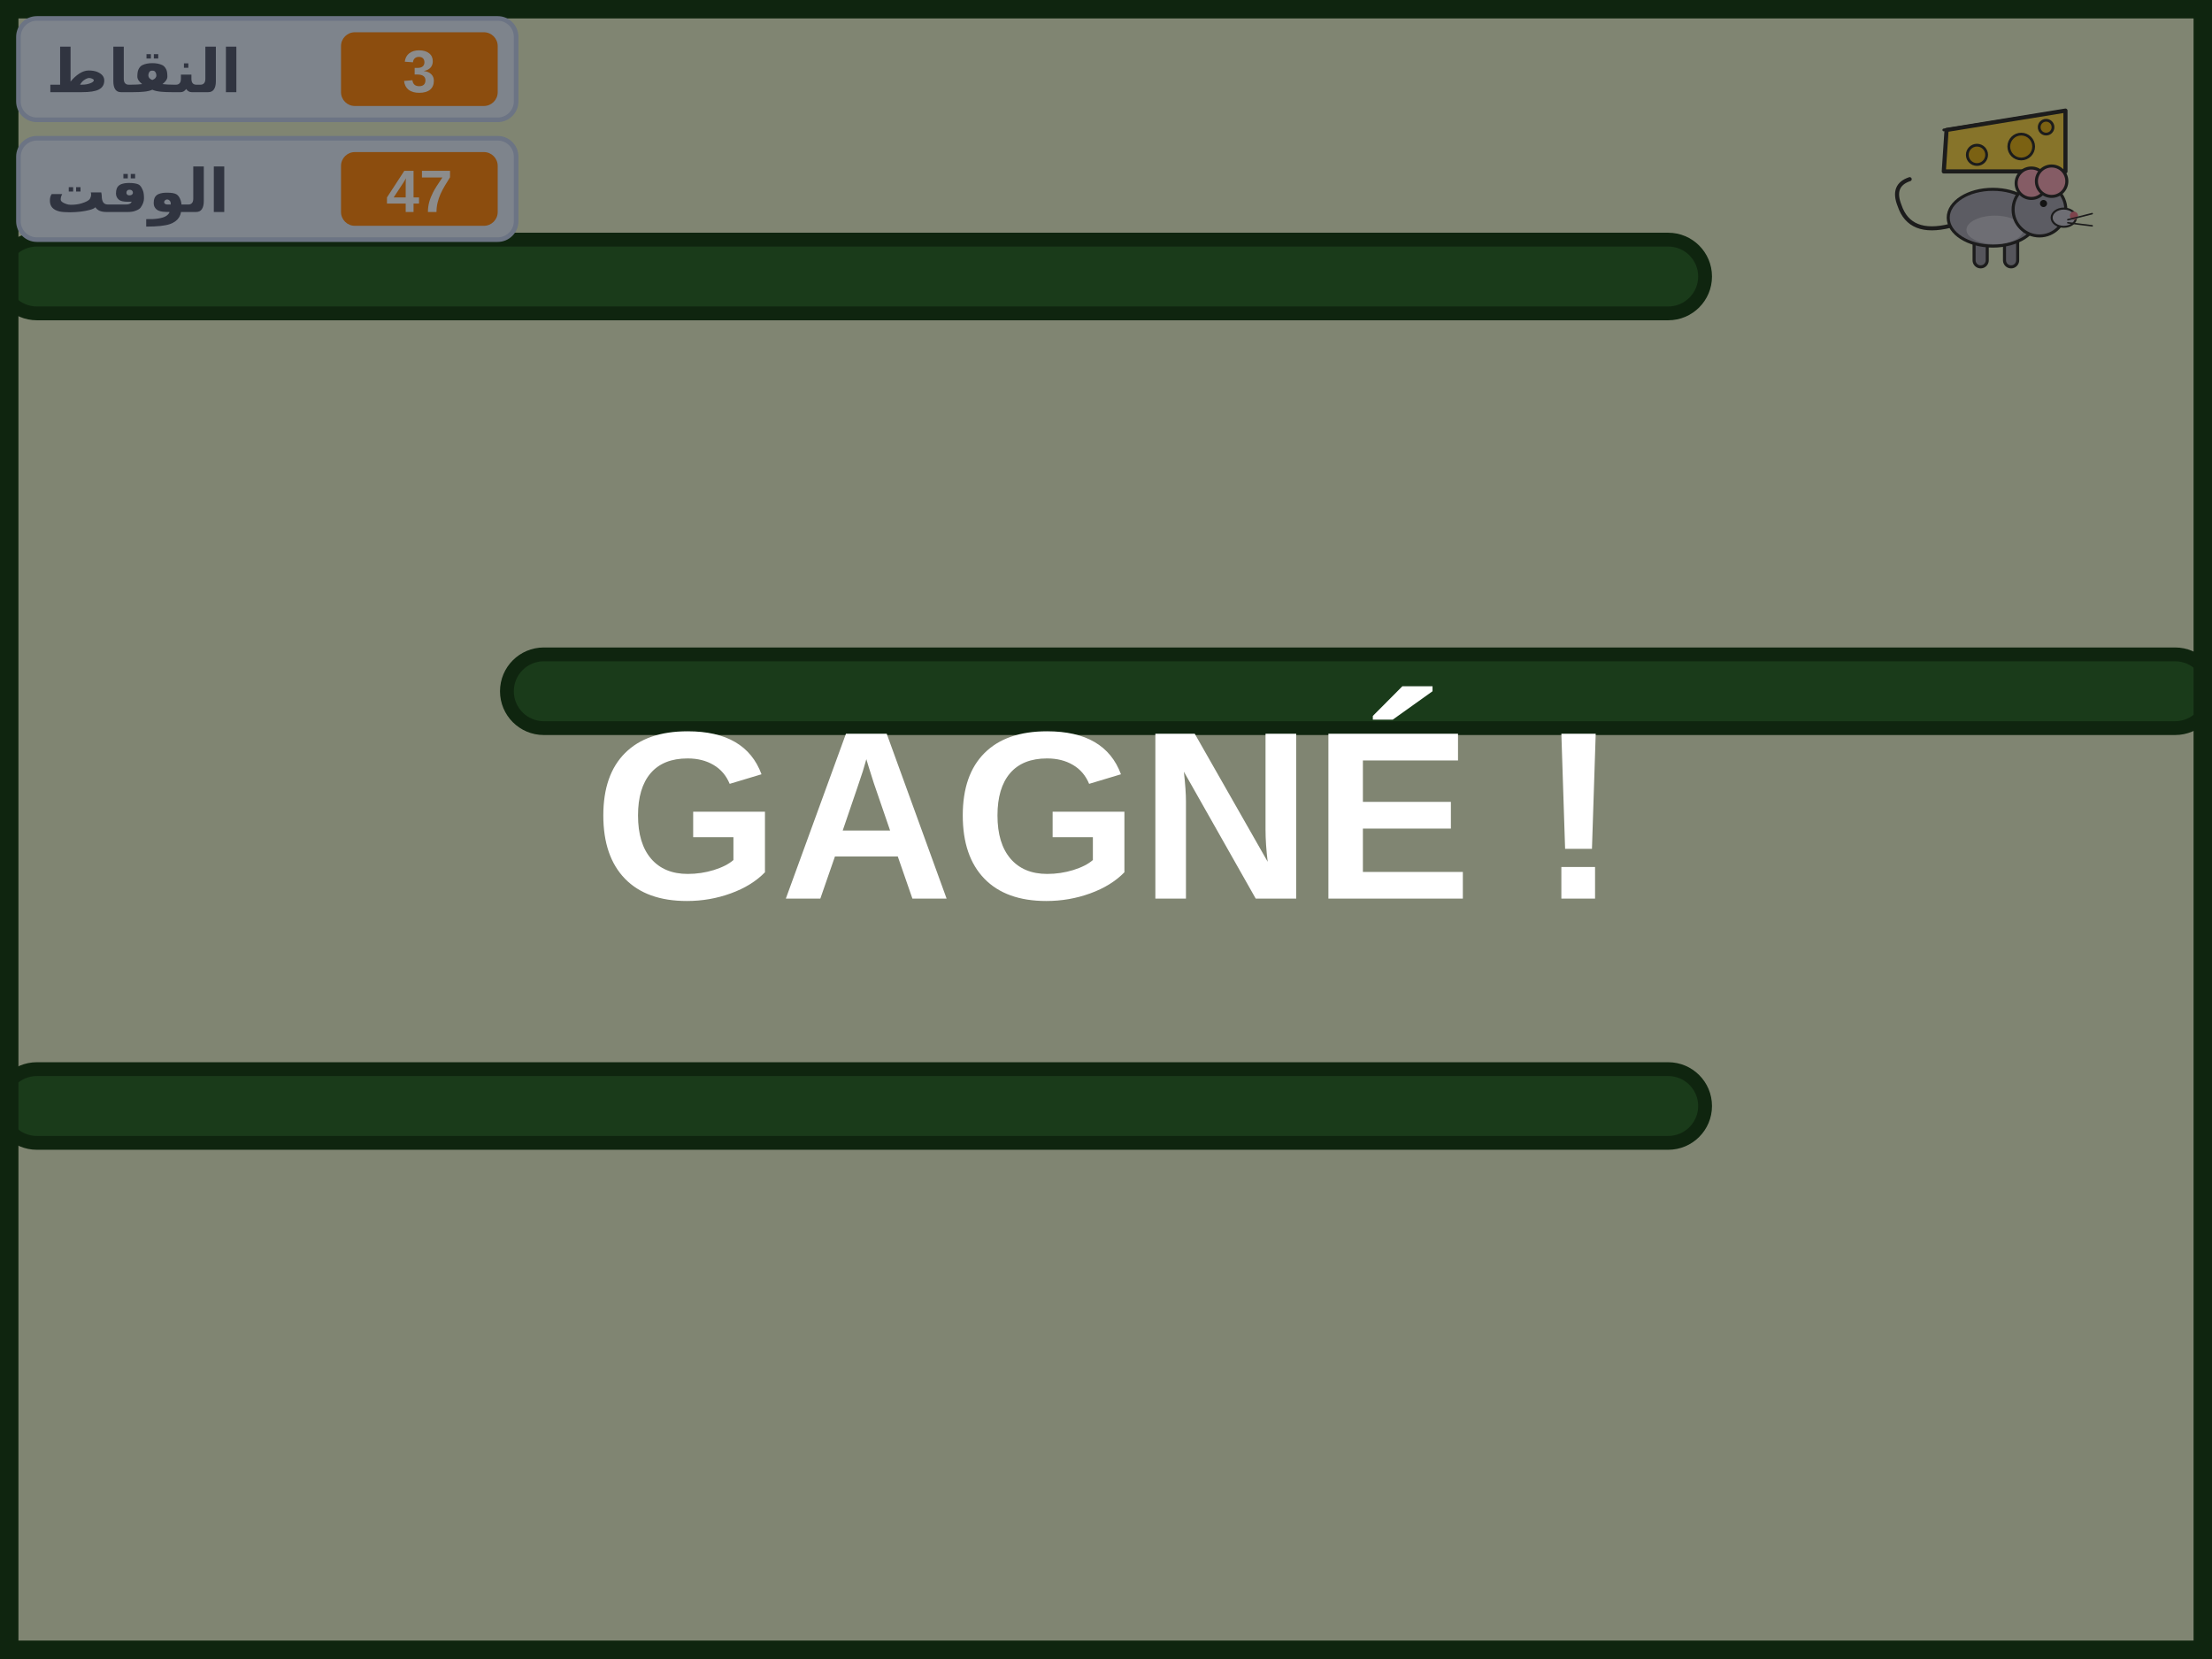
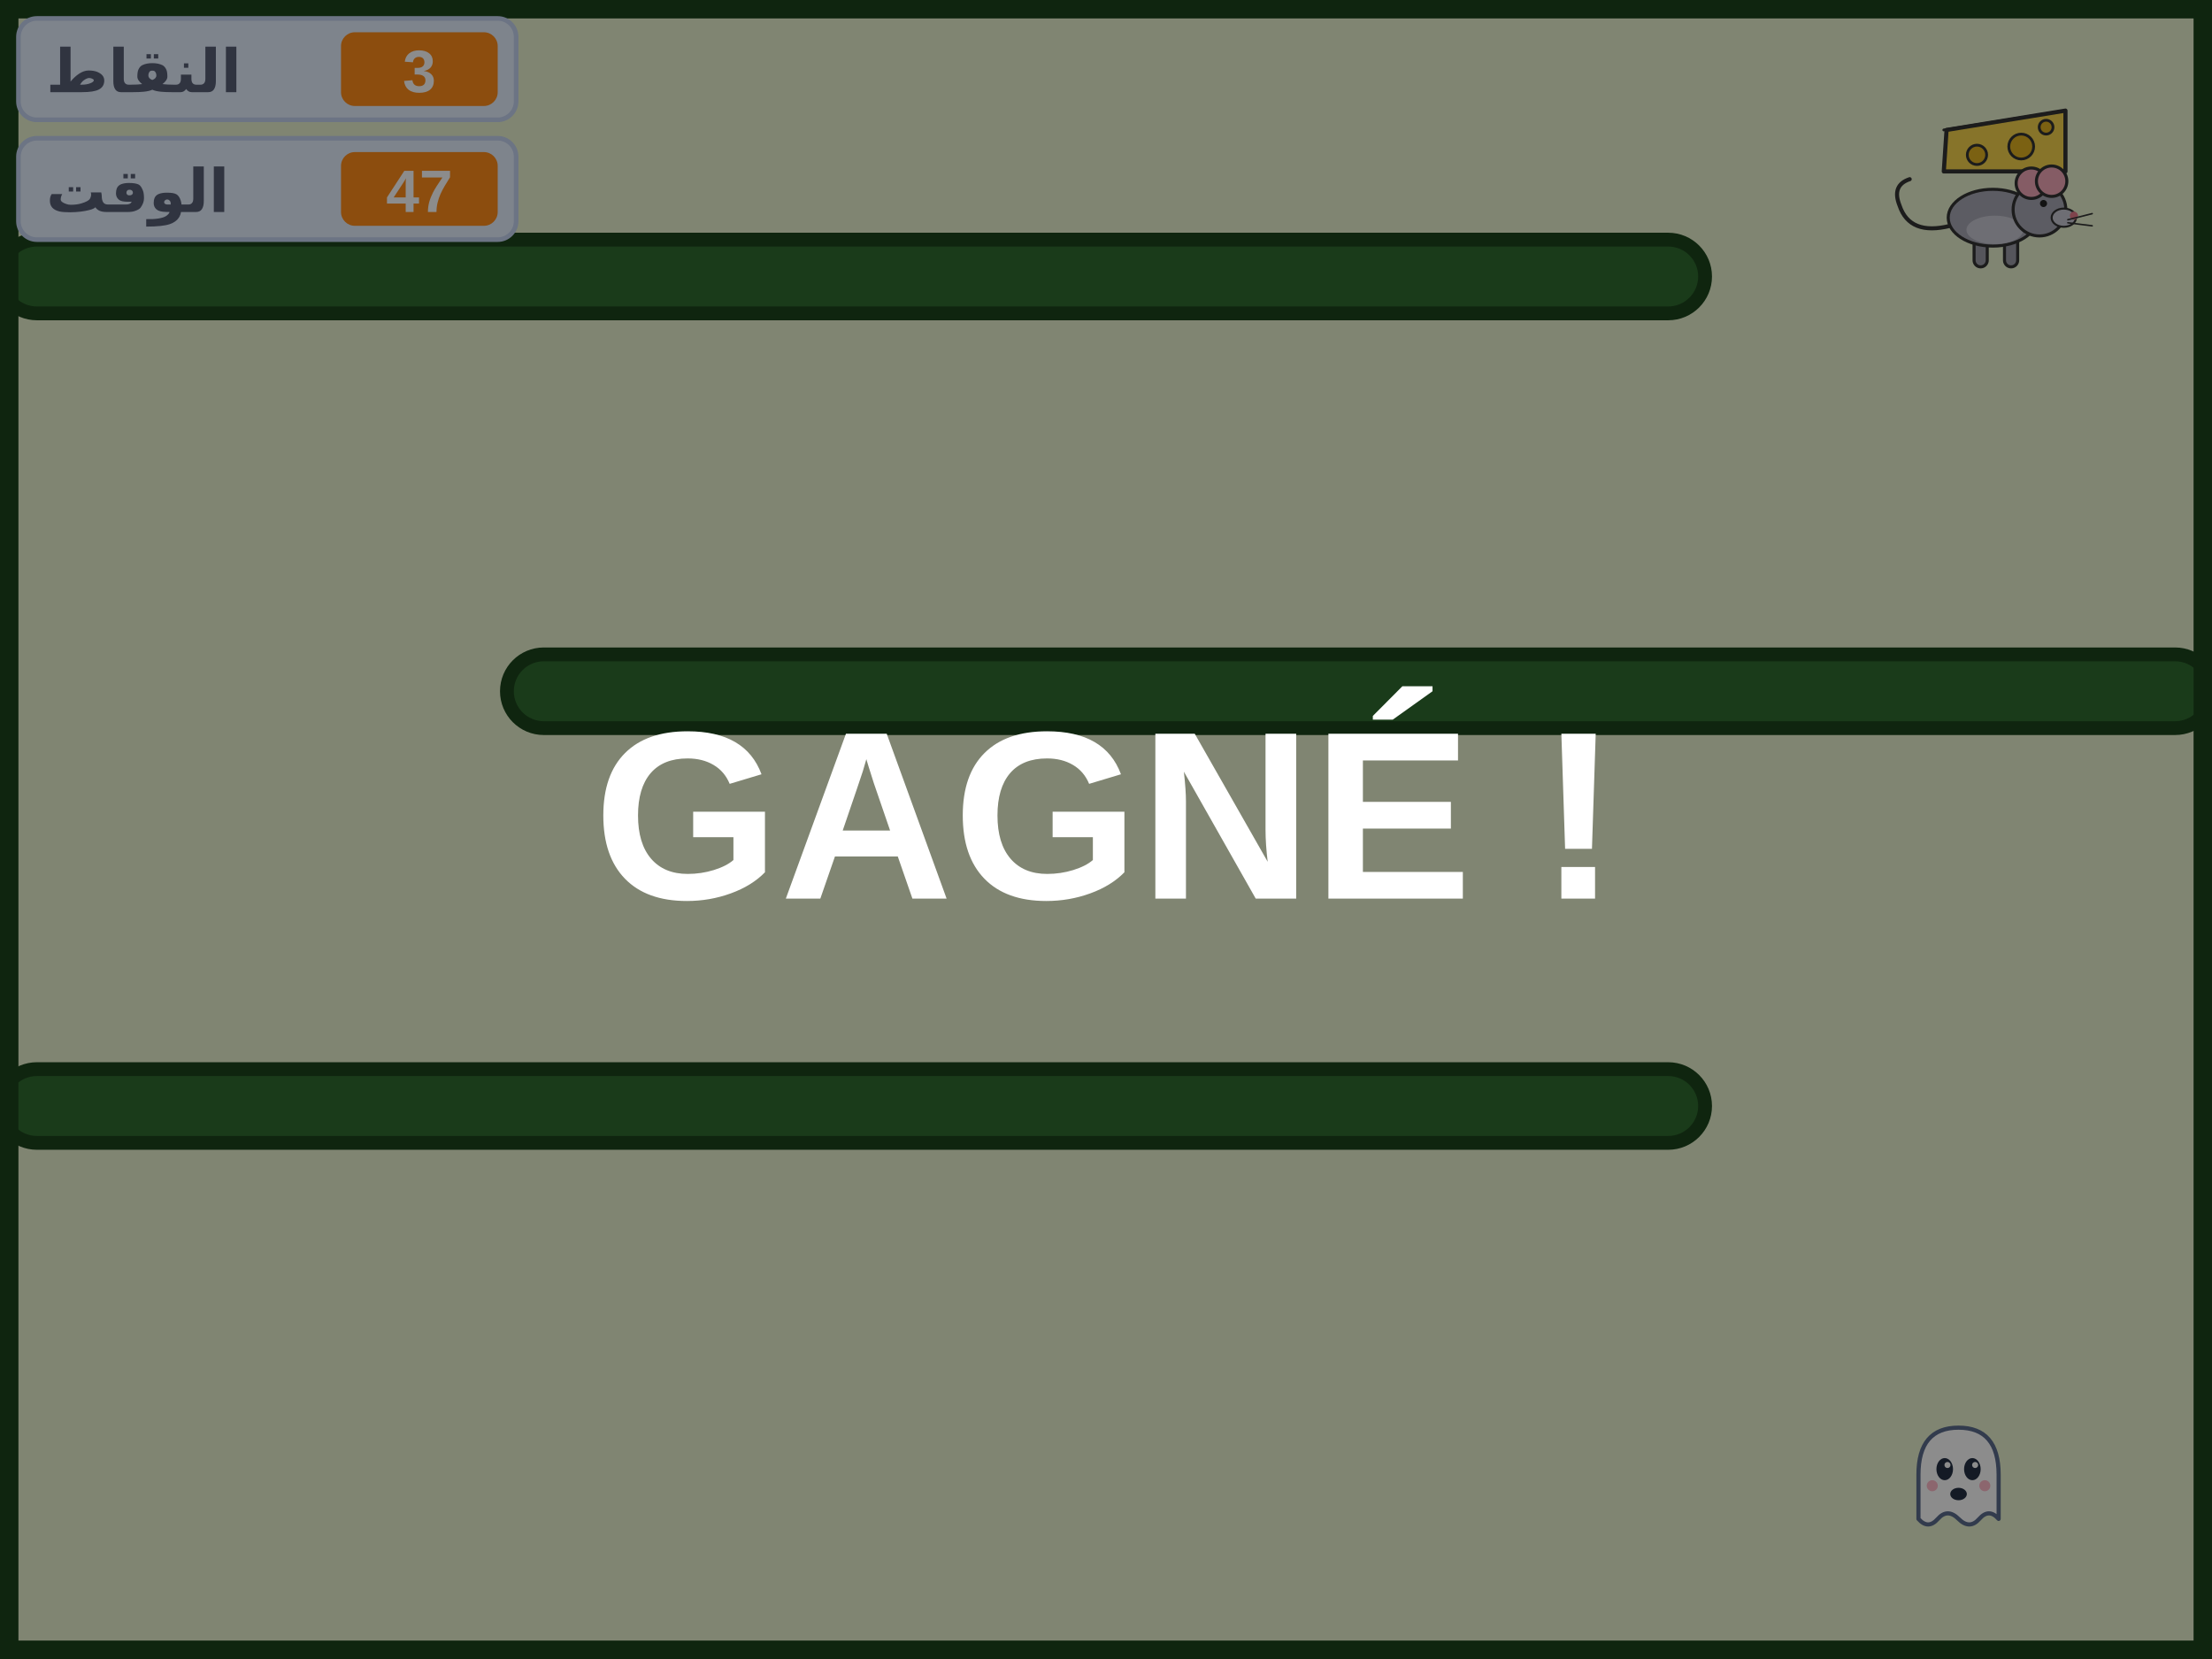
<svg xmlns="http://www.w3.org/2000/svg" width="480" height="360" viewBox="0 0 480 360">
  <defs>
    <marker id="ah" markerWidth="8" markerHeight="8" refX="6" refY="4" orient="auto">
      <path d="M0,0 L8,4 L0,8 z" fill="#e8861c" />
    </marker>
  </defs>
  <g transform="translate(240.0,180.0) scale(1.0,1.0) translate(-240,-180)">
    <svg x="0" y="0" width="480" height="360" viewBox="0 0 480 360">
      <rect width="480" height="360" fill="#e9f3d0" />
      <rect x="0" y="232" width="370" height="16" rx="8" fill="#2f6b2f" stroke="#1b441b" stroke-width="3" />
      <rect x="110" y="142" width="370" height="16" rx="8" fill="#2f6b2f" stroke="#1b441b" stroke-width="3" />
      <rect x="0" y="52" width="370" height="16" rx="8" fill="#2f6b2f" stroke="#1b441b" stroke-width="3" />
      <rect x="2" y="2" width="476" height="356" fill="none" stroke="#1b441b" stroke-width="4" />
    </svg>
  </g>
  <g transform="translate(435.0,30.0) scale(0.3,0.3) translate(-76,-66)">
    <svg x="0" y="0" width="152" height="132" viewBox="0 0 152 132">
      <g transform="translate(26 26)">
        <path d="M6 64 L8 34 L94 20 L94 64Z" fill="#f6d44c" stroke="#333333" stroke-width="3" stroke-linejoin="round" stroke-linecap="round" />
        <path d="M6 34 L94 20" fill="none" stroke="#333333" stroke-width="2" stroke-linejoin="round" stroke-linecap="round" />
        <circle cx="30" cy="52" r="7" fill="#e0b020" stroke="#333333" stroke-width="2" />
        <circle cx="62" cy="46" r="9" fill="#e0b020" stroke="#333333" stroke-width="2" />
        <circle cx="80" cy="32" r="5" fill="#e0b020" stroke="#333333" stroke-width="2" />
      </g>
    </svg>
  </g>
  <g transform="translate(432.0,38.0) scale(0.22,0.22) translate(-120,-100)">
    <svg x="0" y="0" width="240" height="200" viewBox="0 0 240 200">
      <path d="M80 150 Q40 160 30 130 Q22 110 40 104" fill="none" stroke="#333333" stroke-width="4" stroke-linejoin="round" stroke-linecap="round" />
      <line x1="110" y1="160" x2="110" y2="184" stroke="#333333" stroke-width="16" stroke-linecap="round" />
      <line x1="110" y1="160" x2="110" y2="184" stroke="#9a9aa6" stroke-width="10" stroke-linecap="round" />
      <line x1="140" y1="160" x2="140" y2="184" stroke="#333333" stroke-width="16" stroke-linecap="round" />
      <line x1="140" y1="160" x2="140" y2="184" stroke="#9a9aa6" stroke-width="10" stroke-linecap="round" />
      <ellipse cx="122" cy="142" rx="44" ry="28" fill="#a8a8b4" stroke="#333333" stroke-width="3" />
      <ellipse cx="124" cy="154" rx="28" ry="14" fill="#c9c9d3" stroke="#333333" stroke-width="0" />
      <circle cx="168" cy="134" r="26" fill="#a8a8b4" stroke="#333333" stroke-width="3" />
      <circle cx="160" cy="108" r="15" fill="#f2a8b8" stroke="#333333" stroke-width="3" />
      <circle cx="180" cy="106" r="15" fill="#f2a8b8" stroke="#333333" stroke-width="3" />
      <ellipse cx="192" cy="142" rx="12" ry="9" fill="#c9c9d3" stroke="#333333" stroke-width="2" />
      <circle cx="202" cy="140" r="4" fill="#e87a8a" stroke="#333333" stroke-width="0" />
      <circle cx="172" cy="128" r="3.5" fill="#222" stroke="#333333" stroke-width="0" />
      <line x1="196" y1="144" x2="220" y2="138" stroke="#333333" stroke-width="1.5" stroke-linecap="round" />
      <line x1="196" y1="147" x2="220" y2="150" stroke="#333333" stroke-width="1.5" stroke-linecap="round" />
    </svg>
  </g>
+   <g transform="translate(425.0,320.0) scale(0.3,0.3) translate(-35,-40)">
+     <svg x="0" y="0" width="70" height="80" viewBox="0 0 70 80">
+       <path d="M6 40 Q6 6 35 6 Q64 6 64 40 L64 72 Q57 64 50 72 Q43 80 35 72 Q27 64 20 72 Q13 80 6 72Z" fill="#ffffff" stroke="#5b6b8c" stroke-width="3" stroke-linejoin="round" />
+       <ellipse cx="25" cy="36" rx="6" ry="8" fill="#243044" />
+       <ellipse cx="45" cy="36" rx="6" ry="8" fill="#243044" />
+       <circle cx="27" cy="33" r="2.2" fill="#fff" />
+       <circle cx="47" cy="33" r="2.2" fill="#fff" />
+       <ellipse cx="35" cy="54" rx="6" ry="4.5" fill="#243044" />
+       <circle cx="16" cy="48" r="4" fill="#ff9db3" fill-opacity=".7" />
+       <circle cx="54" cy="48" r="4" fill="#ff9db3" fill-opacity=".7" />
+     </svg>
+   </g>
  <g>
    <rect x="4" y="4" width="108" height="22" rx="4" fill="#e6f0ff" stroke="#c4d3f0" />
    <text x="10" y="20" font-family="Tajawal,Arial,sans-serif" font-size="13" fill="#575e75" font-weight="bold">النقاط</text>
    <rect x="74" y="7" width="34" height="16" rx="3" fill="#ff8c1a" />
    <text x="91" y="20" text-anchor="middle" font-family="Arial" font-size="13" font-weight="bold" fill="#fff">3</text>
  </g>
  <g>
    <rect x="4" y="30" width="108" height="22" rx="4" fill="#e6f0ff" stroke="#c4d3f0" />
    <text x="10" y="46" font-family="Tajawal,Arial,sans-serif" font-size="13" fill="#575e75" font-weight="bold">الوقت</text>
    <rect x="74" y="33" width="34" height="16" rx="3" fill="#ff8c1a" />
    <text x="91" y="46" text-anchor="middle" font-family="Arial" font-size="13" font-weight="bold" fill="#fff">47</text>
  </g>
  <rect x="0" y="0" width="480" height="360" fill="#000" fill-opacity=".45" />
  <text x="240" y="195" text-anchor="middle" font-family="Tajawal,Arial,sans-serif" font-size="52" font-weight="bold" fill="#fff">GAGNÉ !</text>
</svg>
